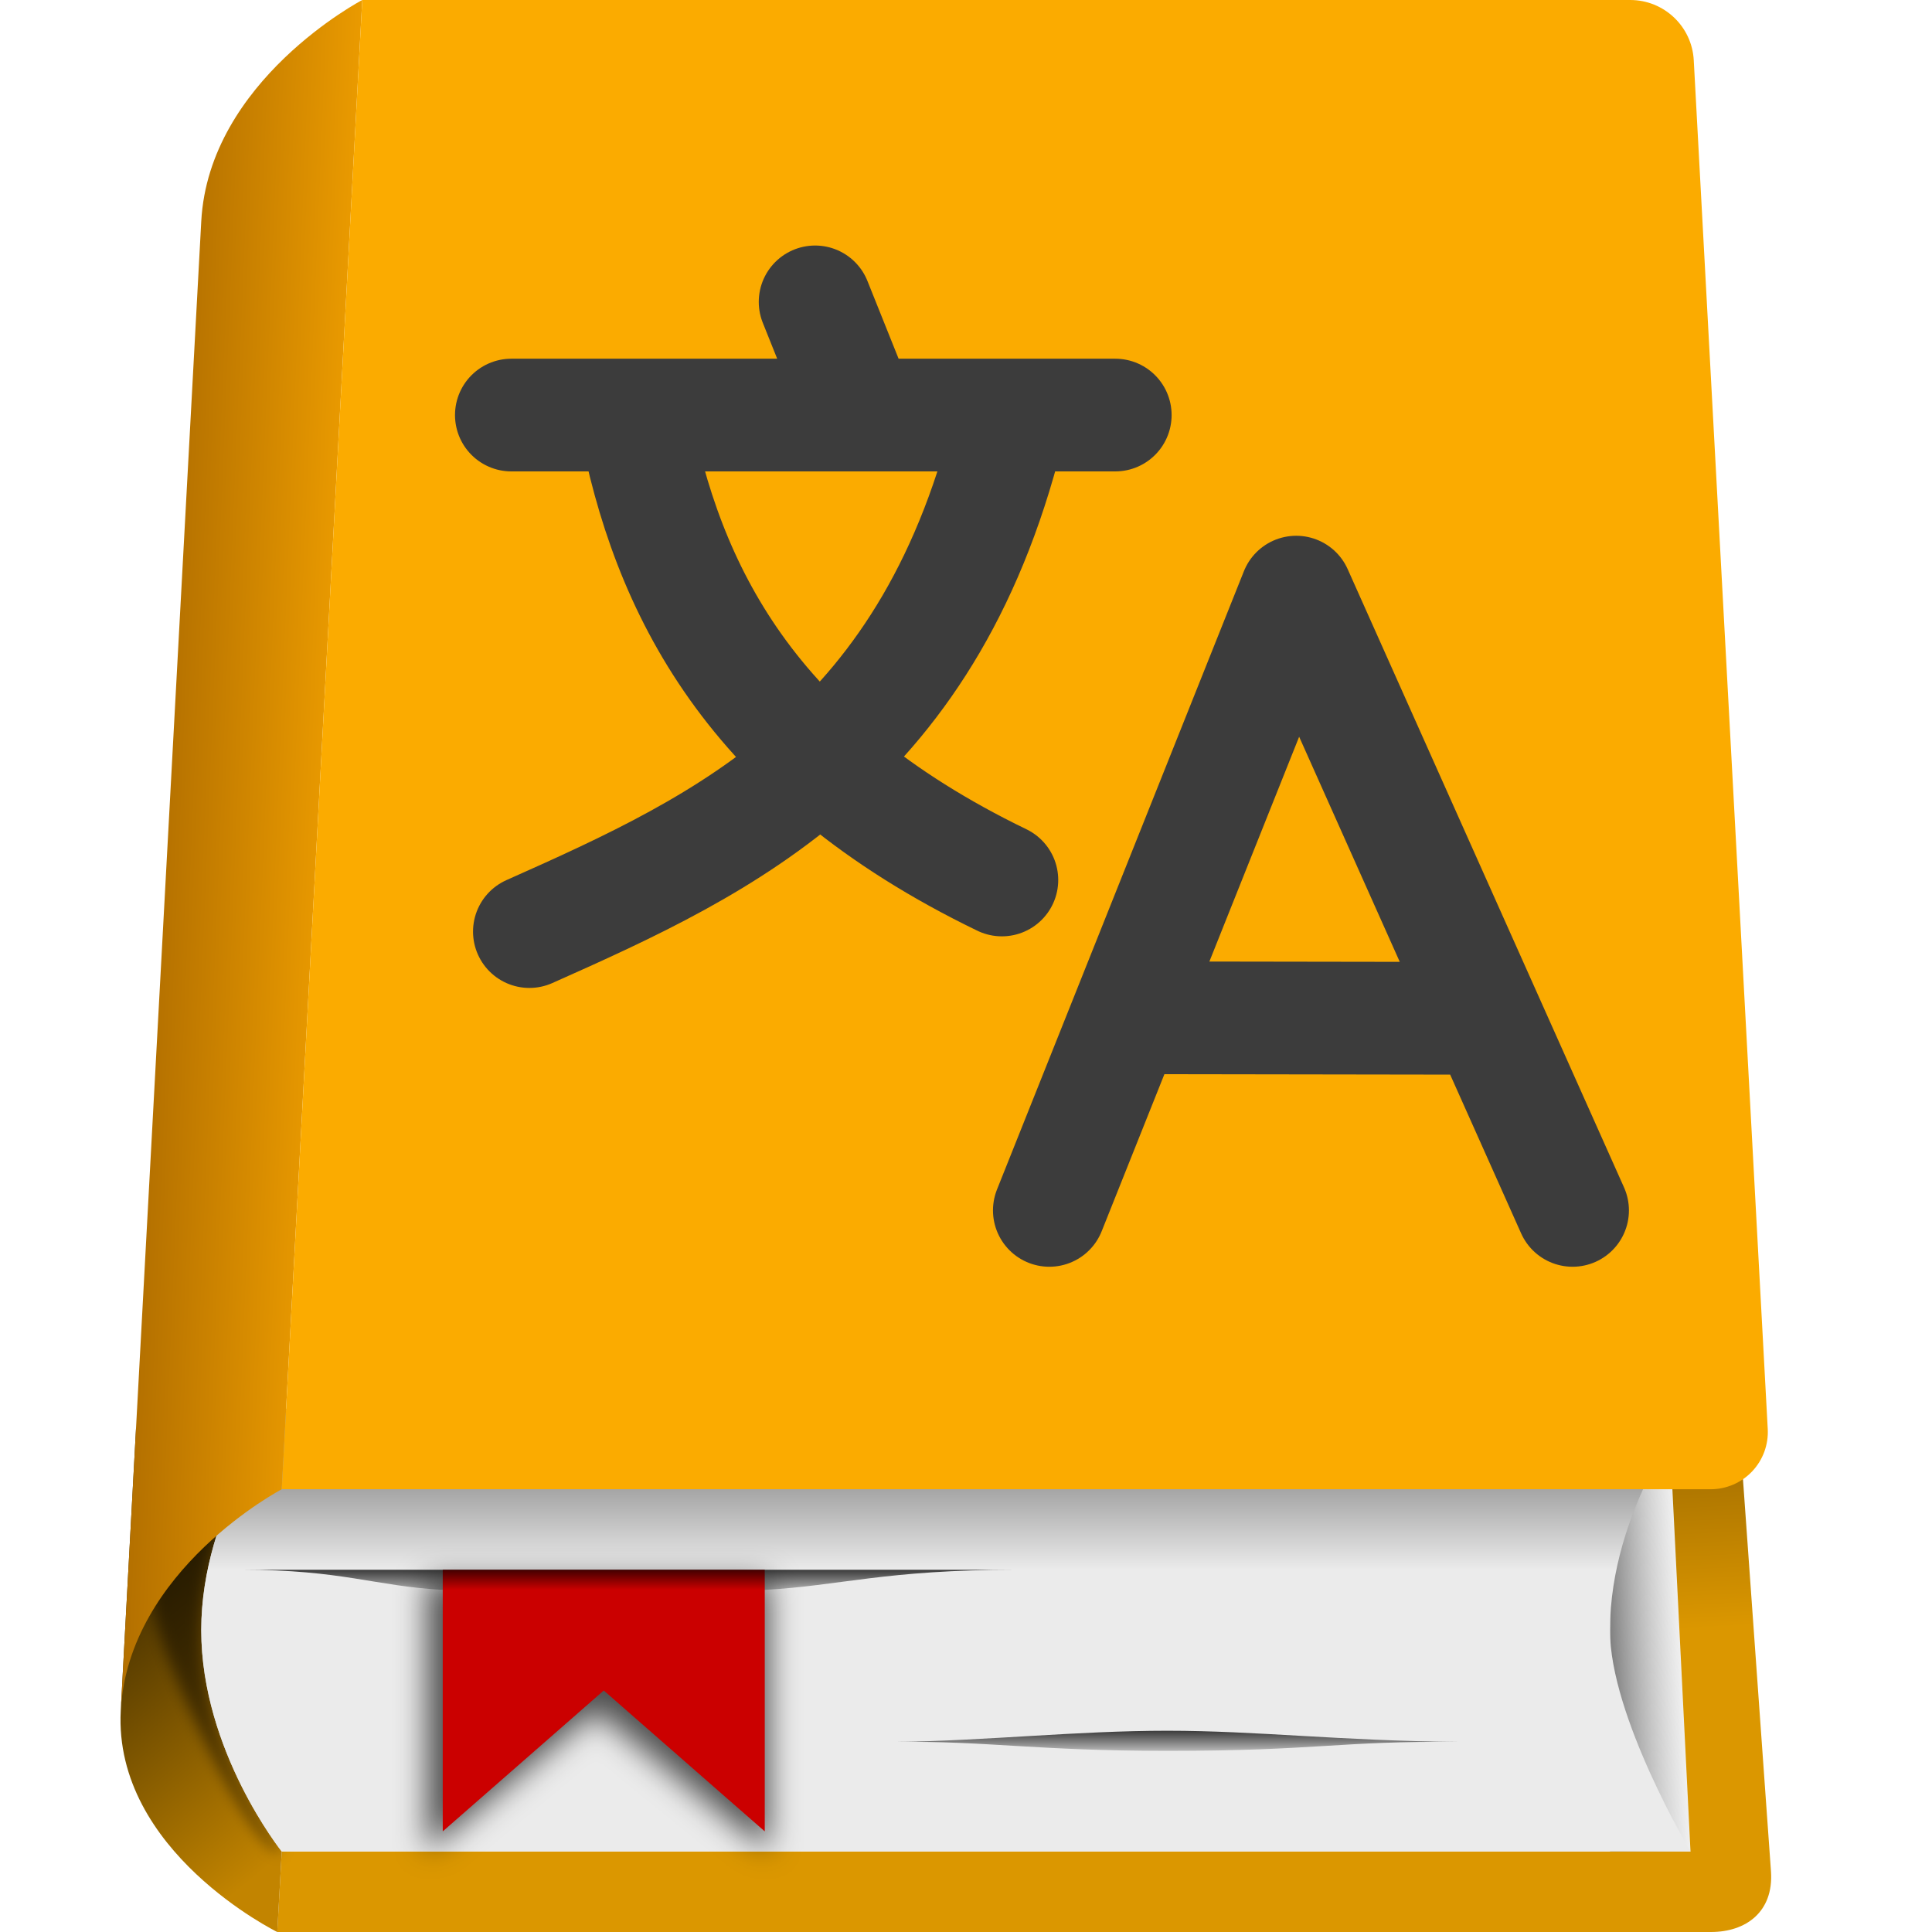
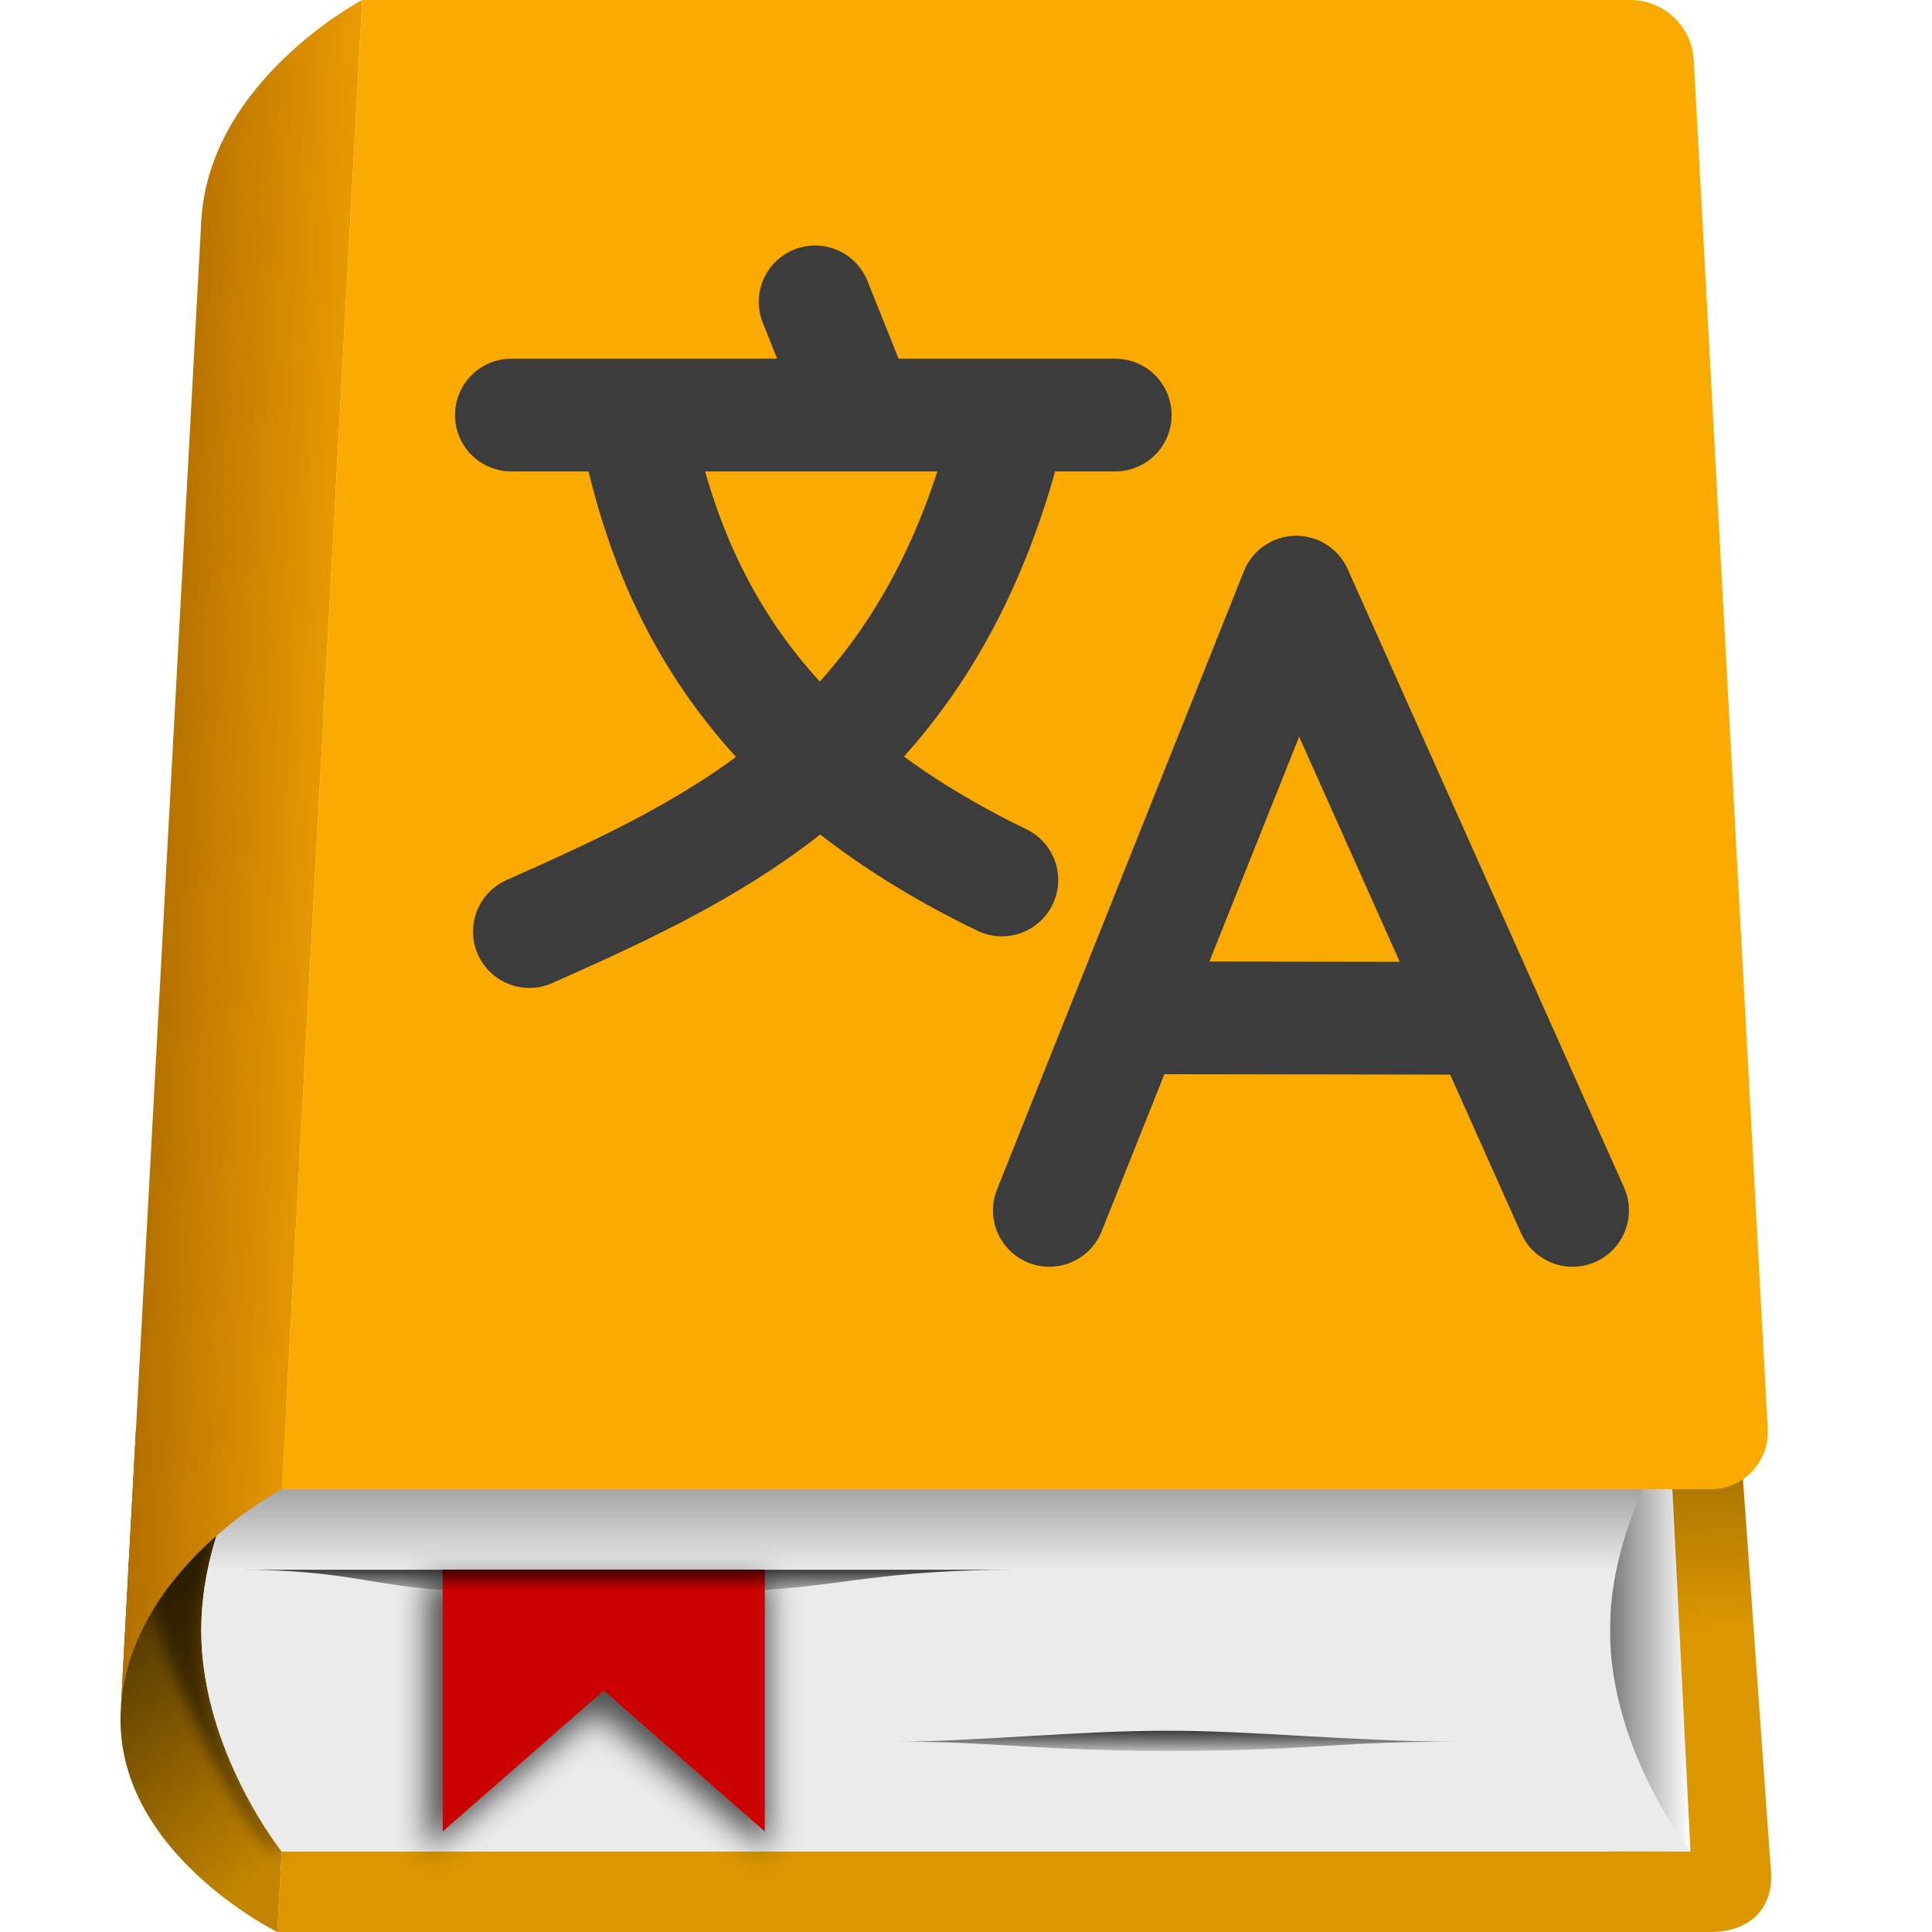
<svg xmlns="http://www.w3.org/2000/svg" xmlns:xlink="http://www.w3.org/1999/xlink" viewBox="0 0 48 48" width="128" height="128" version="1.1" id="svg10">
  <defs id="defs1">
    <linearGradient id="linearGradient9">
      <stop style="stop-color:#db9700;stop-opacity:1;" offset="0" id="stop9" />
      <stop style="stop-color:#a36e00;stop-opacity:1;" offset="1" id="stop12" />
    </linearGradient>
    <linearGradient id="linearGradient3">
      <stop style="stop-color:#000000;stop-opacity:0.75;" offset="0" id="stop3" />
      <stop style="stop-color:#000000;stop-opacity:0.22;" offset="1" id="stop8" />
    </linearGradient>
    <linearGradient id="linearGradient1">
      <stop style="stop-color:#000000;stop-opacity:0.75;" offset="0" id="stop1" />
      <stop style="stop-color:#000000;stop-opacity:0;" offset="1" id="stop2" />
    </linearGradient>
    <linearGradient id="linearGradient190">
      <stop style="stop-color:#c28400;stop-opacity:1;" offset="0" id="stop190" />
      <stop style="stop-color:#4d3500;stop-opacity:1;" offset="1" id="stop191" />
    </linearGradient>
    <linearGradient id="linearGradient182">
      <stop style="stop-color:#cb0000;stop-opacity:1;" offset="0" id="stop182" />
      <stop style="stop-color:#420000;stop-opacity:1;" offset="1" id="stop183" />
    </linearGradient>
    <linearGradient id="linearGradient10">
      <stop style="stop-color:#a86700;stop-opacity:1;" offset="0" id="stop10" />
      <stop style="stop-color:#f5a300;stop-opacity:1;" offset="1" id="stop11" />
    </linearGradient>
    <linearGradient id="linearGradient6">
      <stop style="stop-color:#7a7a7a;stop-opacity:1;" offset="0" id="stop6" />
-       <stop style="stop-color:#bfbfbf;stop-opacity:0;" offset="1" id="stop7" />
+       <stop style="stop-color:#ffffff;stop-opacity:1;" offset="1" id="stop7" />
    </linearGradient>
    <linearGradient id="linearGradient4">
      <stop style="stop-color:#a5a5a5;stop-opacity:1;" offset="0" id="stop4" />
      <stop style="stop-color:#ebebeb;stop-opacity:1;" offset="1" id="stop5" />
    </linearGradient>
    <linearGradient xlink:href="#linearGradient4" id="linearGradient5" x1="24" y1="38" x2="24" y2="40" gradientUnits="userSpaceOnUse" gradientTransform="translate(0.1262095,-1)" />
-     <linearGradient xlink:href="#linearGradient6" id="linearGradient7" x1="40" y1="43" x2="42.239" y2="42.889" gradientUnits="userSpaceOnUse" gradientTransform="translate(0,-1)" />
+     <linearGradient xlink:href="#linearGradient6" id="linearGradient7" x1="40" y1="43" x2="42" y2="43" gradientUnits="userSpaceOnUse" gradientTransform="translate(0,-1)" />
    <linearGradient xlink:href="#linearGradient10" id="linearGradient11" x1="3" y1="21" x2="9" y2="21.25" gradientUnits="userSpaceOnUse" />
    <mask maskUnits="userSpaceOnUse" id="mask12">
      <path fill="#af2e38" d="M 14,49 H 24 L 19,41 H 11.25 L 3,49 Z" style="mix-blend-mode:normal;fill:#61fe2f;fill-opacity:1;stroke-width:1.107" id="path12" />
    </mask>
    <filter style="color-interpolation-filters:sRGB;" id="filter182" x="-0.129" y="-0.038" width="1.259" height="1.076">
      <feGaussianBlur stdDeviation="0.175" result="blur" id="feGaussianBlur182" />
    </filter>
    <linearGradient xlink:href="#linearGradient182" id="linearGradient183" x1="15" y1="40.5" x2="15" y2="40" gradientUnits="userSpaceOnUse" gradientTransform="translate(0,-1)" />
    <linearGradient xlink:href="#linearGradient190" id="linearGradient191" x1="6.5" y1="46.5" x2="2" y2="41" gradientUnits="userSpaceOnUse" />
    <linearGradient xlink:href="#linearGradient1" id="linearGradient2" x1="15" y1="39" x2="15" y2="39.75" gradientUnits="userSpaceOnUse" />
    <linearGradient xlink:href="#linearGradient3" id="linearGradient8" x1="29" y1="43" x2="29" y2="43.5" gradientUnits="userSpaceOnUse" />
    <filter style="color-interpolation-filters:sRGB;" id="filter8" x="-0.123" y="-0.142" width="1.246" height="1.284">
      <feGaussianBlur stdDeviation="0.2 0.4" result="blur" id="feGaussianBlur8" />
    </filter>
    <filter style="color-interpolation-filters:sRGB;" id="filter9" x="-0" y="-0" width="1" height="1">
      <feGaussianBlur stdDeviation="0.001" result="blur" id="feGaussianBlur9" />
    </filter>
    <filter style="color-interpolation-filters:sRGB" id="filter10" x="-0.106" y="-0.134" width="1.212" height="1.267">
      <feGaussianBlur stdDeviation="0.376" id="feGaussianBlur10" />
    </filter>
    <linearGradient xlink:href="#linearGradient9" id="linearGradient12" x1="41.724" y1="40.49" x2="41.5" y2="36" gradientUnits="userSpaceOnUse" />
  </defs>
  <rect style="fill:url(#linearGradient7);stroke:none;stroke-width:0;stroke-linecap:round;stroke-linejoin:round;stroke-dasharray:none" id="rect3" width="2" height="10" x="40" y="37" />
  <path style="fill:url(#linearGradient12);fill-opacity:1;stroke:none;stroke-width:0;stroke-linecap:round;stroke-linejoin:round;stroke-dasharray:none" d="M 6.888,48.002 42.51,48 C 43.377,48 44.066,47.5 44,46.5 L 43.25,36 H 41.5 L 42,46 H 7 Z" id="path191" />
  <path style="fill:url(#linearGradient191);fill-opacity:1;stroke:none;stroke-width:0;stroke-linecap:round;stroke-linejoin:round;stroke-dasharray:none" d="M 7,46 C 7,46 5,43.5 5,40.5 5,37.5 7,35 7,35 L 3.379,35.497 3,42.5 C 2.816,46 6.889,48 6.889,48 Z" id="path3" />
  <path style="fill:#000000;fill-opacity:0.469;stroke-width:0;stroke-linecap:round;stroke-linejoin:round;filter:url(#filter182)" d="M 7,46 C 7,46 6.743,46.25 5.75,44.5 5.005,43.187 3.687,40.532 3.75,39.25 L 4,35 6.999,35.002 c 0,0 -2.021,2.442 -1.999,5.498 0.022,3.056 2,5.5 2,5.5 z" id="path1" />
-   <path style="fill:url(#linearGradient5);fill-opacity:1;stroke:none;stroke-width:1.216" d="m 7,35 c 0,0 -2,2.5 -2,5.5 0,3 2,5.5 2,5.5 h 35 c 0,0 -2.008,-3.368 -2,-5.5 0,-3 2,-5.5 2,-5.5 z" id="pages" />
+   <path style="fill:url(#linearGradient5);fill-opacity:1;stroke:none;stroke-width:1.216" d="m 7,35 c 0,0 -2,2.5 -2,5.5 0,3 2,5.5 2,5.5 h 35 c 0,0 -2,-2.5 -2,-5.5 0,-3 2,-5.5 2,-5.5 z" id="pages" />
  <path fill="#8c6239" d="M 7,37 9,0 C 9,0 5.189,1.997 5,5.5 l -2,37 C 3.189,39.001 7,37 7,37 Z" style="fill:url(#linearGradient11);stroke-width:0.031" id="spine" />
  <g id="edges" style="stroke:#b27b00;stroke-opacity:1" />
  <path fill="#c69c6d" d="M 9,0 7,37 h 35.5 a 1.421,1.421 133.453 0 0 1.419,-1.498 L 42.081,1.496 A 1.581,1.581 43.453 0 0 40.502,0 Z" style="fill:#fbab00;fill-opacity:1;stroke-width:0.039" id="cover" />
  <path fill="#af2e38" d="m 14.803,42.5 4.299,3.5 v -6.75 h -8.5 V 46 Z" style="mix-blend-mode:normal;fill:#000000;fill-opacity:0.661;stroke-width:1.107;filter:url(#filter10)" id="ribbon-5" />
  <path style="fill:url(#linearGradient2);fill-opacity:1;stroke:none;stroke-width:0;stroke-linecap:round;stroke-linejoin:round;stroke-dasharray:none" d="M 25.25,39 C 22,39 20.872,39.398 19,39.5 c -3.103,0.168 -5.264,0.15 -8,0 C 9.315,39.407 8.5,39 6,39 Z" id="path182" />
  <path style="fill:url(#linearGradient8);fill-opacity:1;stroke:none;stroke-width:0;stroke-linecap:round;stroke-linejoin:round;stroke-dasharray:none" d="M 36.257,43.277 C 33.25,43.25 32.75,43.5 29,43.5 25.75,43.5 24.5,43.25 22.262,43.277 24.5,43.25 26.75,43 29,43 c 2.25,0 4.25,0.25 7.257,0.277 z" id="path182-2" />
  <path fill="#af2e38" d="m 15,42 4,3.5 V 39 h -8 v 1 5.5 z" style="fill:url(#linearGradient183);fill-opacity:1;stroke-width:1.107" id="ribbon" />
  <g id="translation-symbol" style="stroke:#3c3c3c;stroke-width:2.8;stroke-dasharray:none;stroke-opacity:1" transform="translate(-1.429696)">
    <path style="font-variation-settings:normal;opacity:1;fill:none;fill-opacity:1;stroke:#3c3c3c;stroke-width:2.8;stroke-linecap:round;stroke-linejoin:round;stroke-miterlimit:4;stroke-dasharray:none;stroke-dashoffset:0;stroke-opacity:1" d="M 27.5,30.072 33.634,14.711 40.5,30.072 38.367,25.3 29.895,25.287" id="letter-A" />
    <path style="font-variation-settings:normal;opacity:1;fill:none;fill-opacity:1;stroke:#3c3c3c;stroke-width:2.8;stroke-linecap:round;stroke-linejoin:round;stroke-miterlimit:4;stroke-dasharray:none;stroke-dashoffset:0;stroke-opacity:1" d="m 14.582,23.145 c 4.909,-2.184 10.053,-4.565 11.977,-12.833 h 2.579 -6.33 L 21.681,7.5 l 1.127,2.812 h -8.674 3.048 c 0.817,4.32 2.87,8.517 9.139,11.551" id="chinese-symbol" />
  </g>
</svg>
